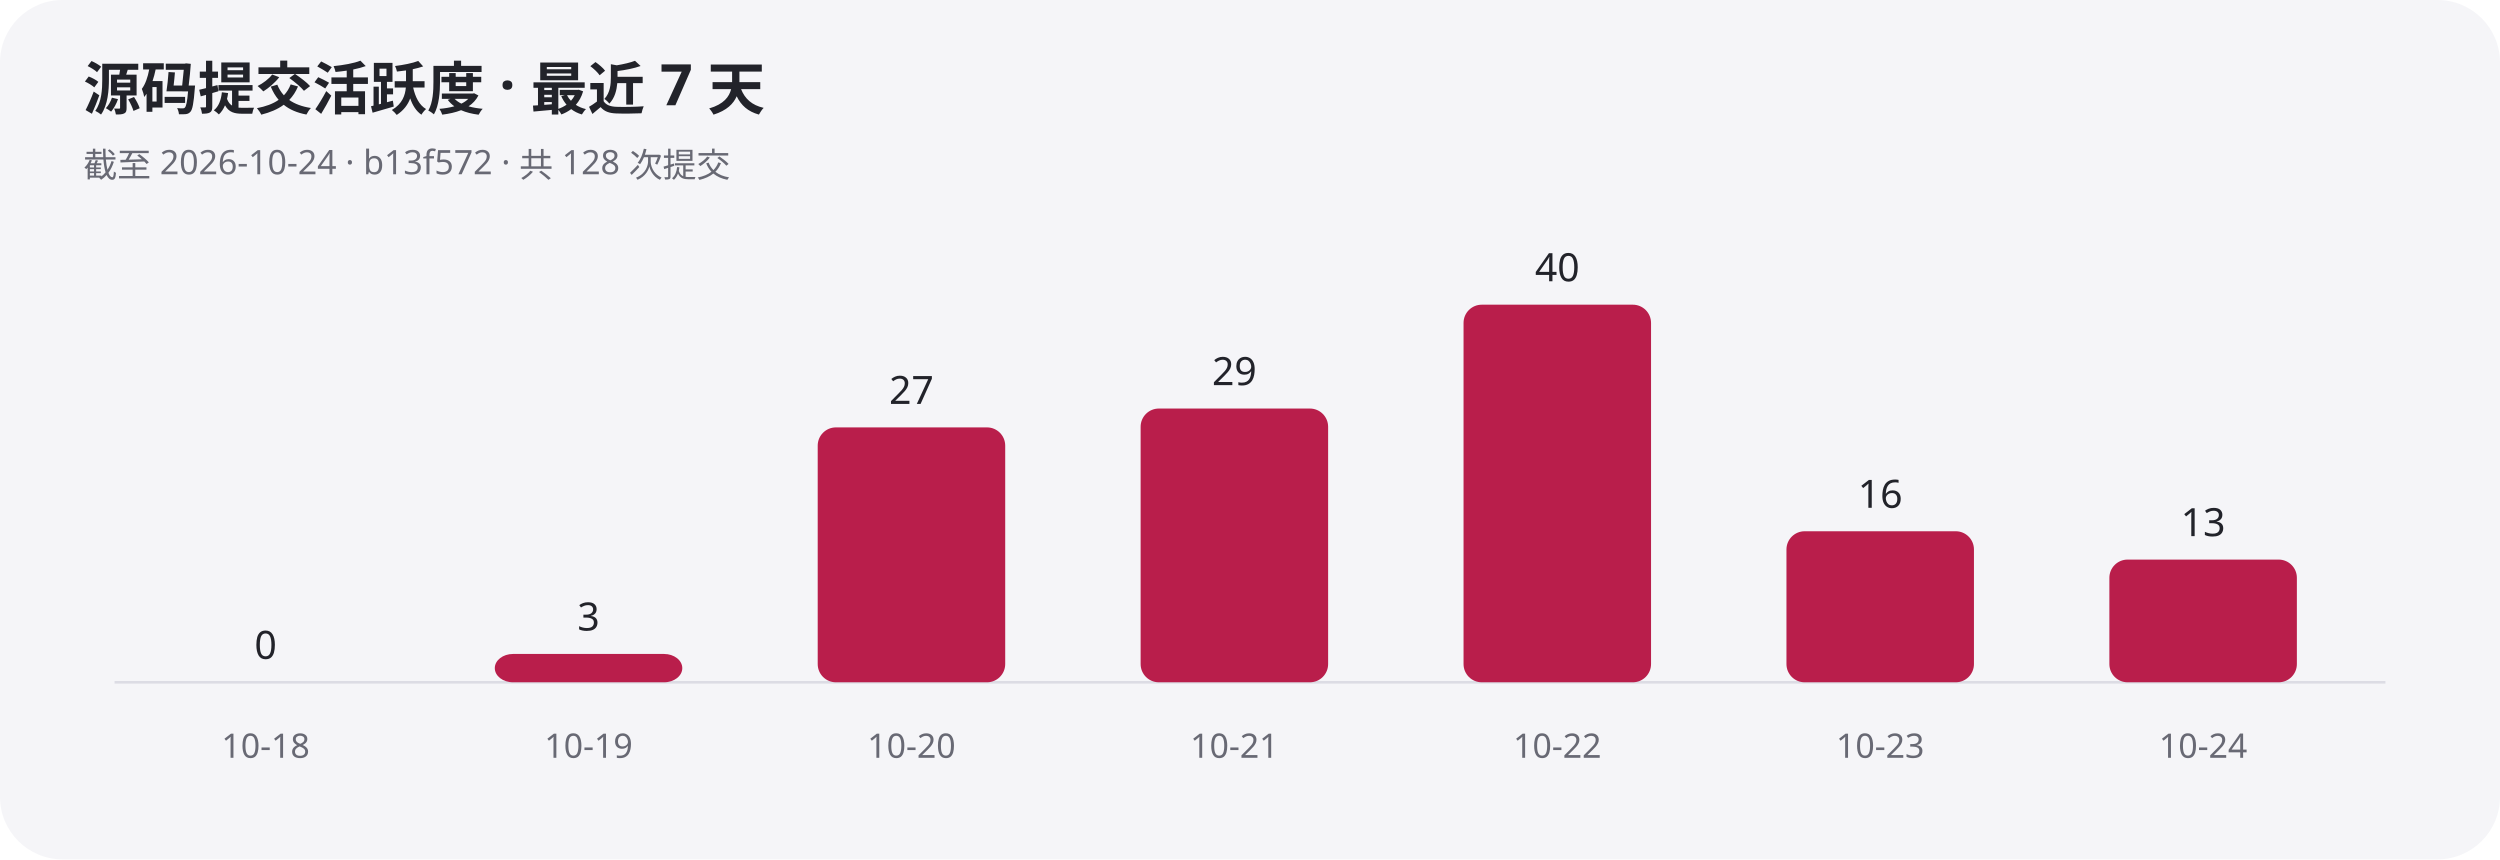
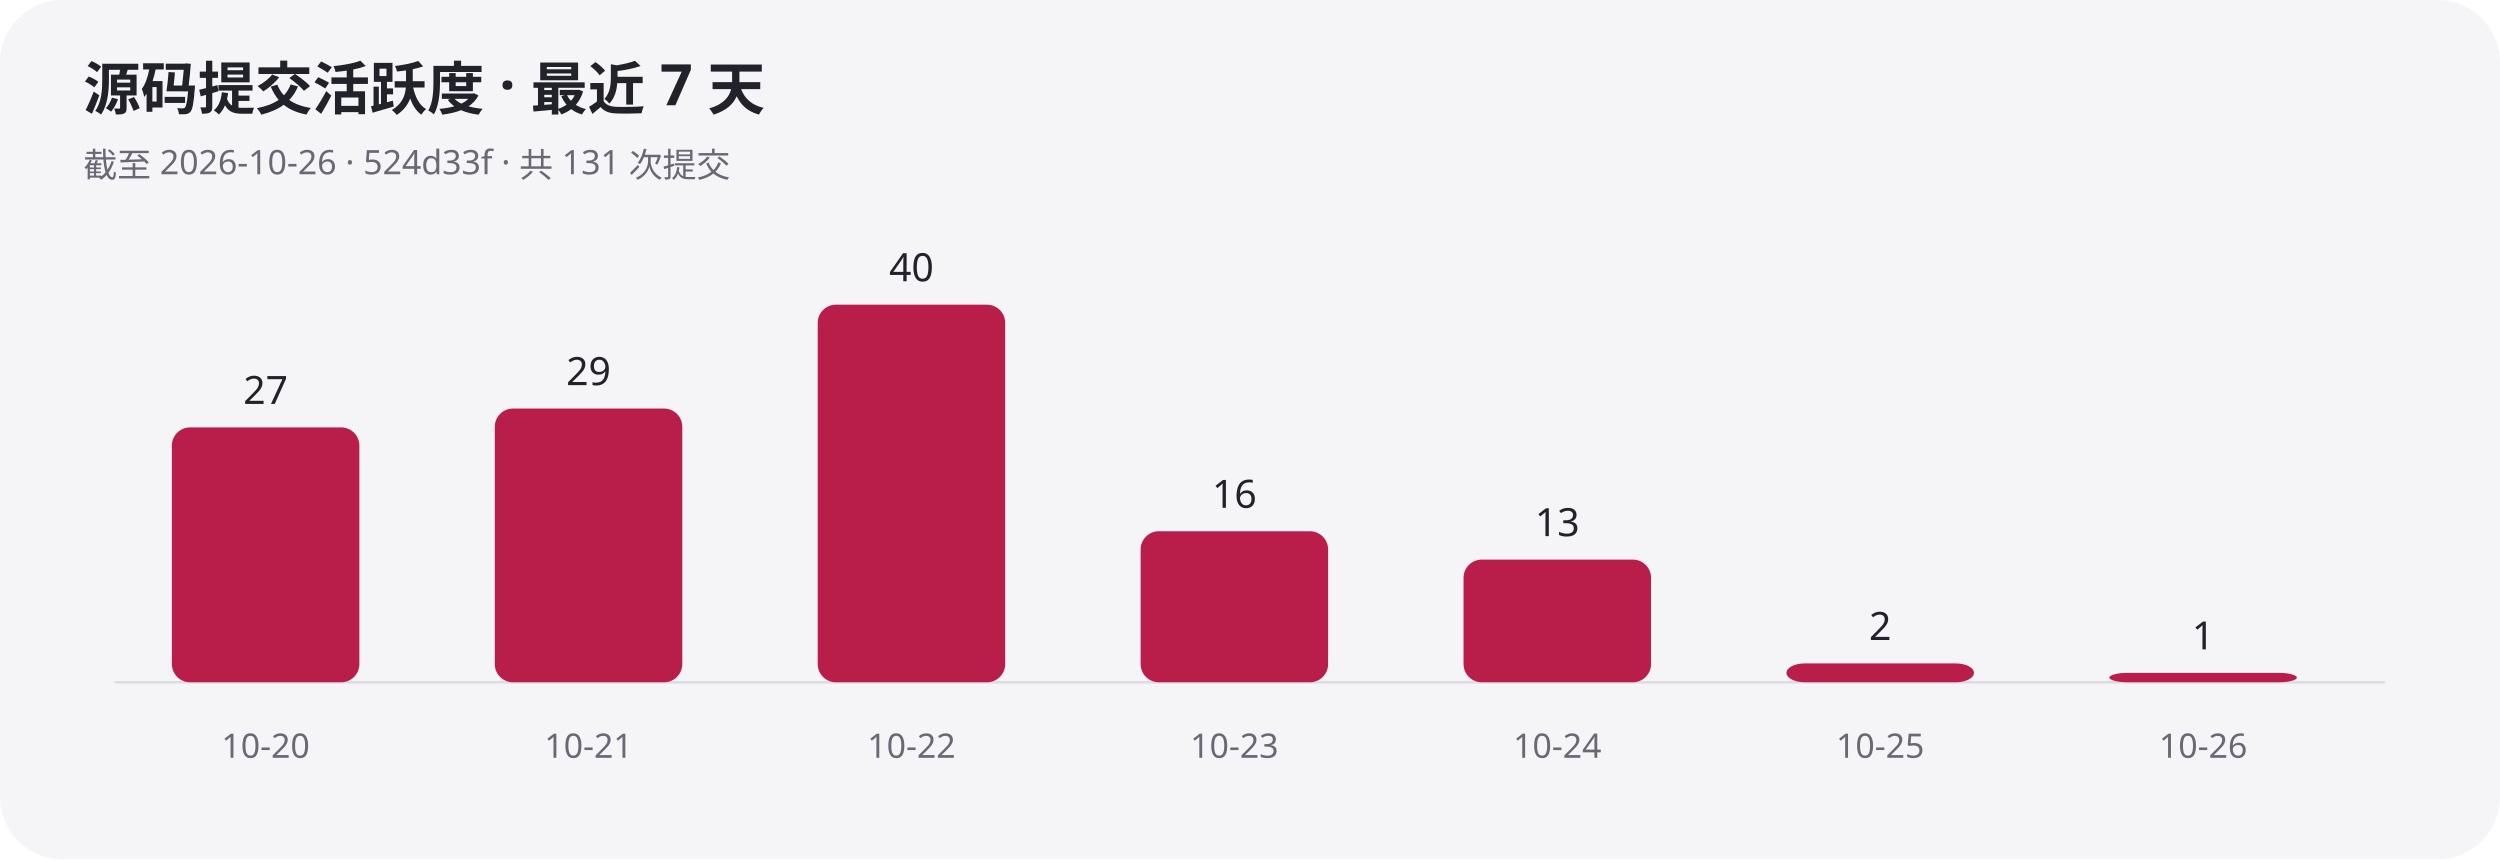
<svg xmlns="http://www.w3.org/2000/svg" width="960" height="330" viewBox="0 0 960 330" role="img" aria-labelledby="title desc">
  <rect width="960" height="330" rx="24" fill="#F5F5F8" />
  <g font-family="system-ui, sans-serif" fill="#22232A">
    <text x="32" y="42" font-size="22" font-weight="650">源码提交活跃度 · 最近 7 天</text>
-     <text x="32" y="68" font-size="13" fill="#686974">截至 2026-10-24 · b13f572 · 共 128 次提交</text>
+     <text x="32" y="68" font-size="13" fill="#686974">截至 2026-10-26 · 524d33f · 共 131 次提交</text>
    <line x1="44" y1="262" x2="916" y2="262" stroke="#DCDCE4" />
-     <rect x="66" y="262.0" width="72" height="0.0" rx="7" fill="#B91E4B" />
-     <text x="102" y="253.0" font-size="15" text-anchor="middle">0</text>
-     <text x="102" y="291" font-size="13" text-anchor="middle" fill="#686974">10-18</text>
-     <rect x="190" y="251.12" width="72" height="10.88" rx="7" fill="#B91E4B" />
-     <text x="226" y="242.12" font-size="15" text-anchor="middle">3</text>
-     <text x="226" y="291" font-size="13" text-anchor="middle" fill="#686974">10-19</text>
-     <rect x="314" y="164.12" width="72" height="97.88" rx="7" fill="#B91E4B" />
-     <text x="350" y="155.12" font-size="15" text-anchor="middle">27</text>
-     <text x="350" y="291" font-size="13" text-anchor="middle" fill="#686974">10-20</text>
-     <rect x="438" y="156.88" width="72" height="105.12" rx="7" fill="#B91E4B" />
-     <text x="474" y="147.88" font-size="15" text-anchor="middle">29</text>
-     <text x="474" y="291" font-size="13" text-anchor="middle" fill="#686974">10-21</text>
-     <rect x="562" y="117.0" width="72" height="145.0" rx="7" fill="#B91E4B" />
-     <text x="598" y="108.0" font-size="15" text-anchor="middle">40</text>
-     <text x="598" y="291" font-size="13" text-anchor="middle" fill="#686974">10-22</text>
-     <rect x="686" y="204.0" width="72" height="58.0" rx="7" fill="#B91E4B" />
-     <text x="722" y="195.0" font-size="15" text-anchor="middle">16</text>
-     <text x="722" y="291" font-size="13" text-anchor="middle" fill="#686974">10-23</text>
-     <rect x="810" y="214.88" width="72" height="47.12" rx="7" fill="#B91E4B" />
-     <text x="846" y="205.88" font-size="15" text-anchor="middle">13</text>
-     <text x="846" y="291" font-size="13" text-anchor="middle" fill="#686974">10-24</text>
+     <rect x="66" y="164.12" width="72" height="97.88" rx="7" fill="#B91E4B" />
+     <text x="102" y="155.12" font-size="15" text-anchor="middle">27</text>
+     <text x="102" y="291" font-size="13" text-anchor="middle" fill="#686974">10-20</text>
+     <rect x="190" y="156.88" width="72" height="105.12" rx="7" fill="#B91E4B" />
+     <text x="226" y="147.88" font-size="15" text-anchor="middle">29</text>
+     <text x="226" y="291" font-size="13" text-anchor="middle" fill="#686974">10-21</text>
+     <rect x="314" y="117.0" width="72" height="145.0" rx="7" fill="#B91E4B" />
+     <text x="350" y="108.0" font-size="15" text-anchor="middle">40</text>
+     <text x="350" y="291" font-size="13" text-anchor="middle" fill="#686974">10-22</text>
+     <rect x="438" y="204.0" width="72" height="58.0" rx="7" fill="#B91E4B" />
+     <text x="474" y="195.0" font-size="15" text-anchor="middle">16</text>
+     <text x="474" y="291" font-size="13" text-anchor="middle" fill="#686974">10-23</text>
+     <rect x="562" y="214.88" width="72" height="47.12" rx="7" fill="#B91E4B" />
+     <text x="598" y="205.88" font-size="15" text-anchor="middle">13</text>
+     <text x="598" y="291" font-size="13" text-anchor="middle" fill="#686974">10-24</text>
+     <rect x="686" y="254.75" width="72" height="7.25" rx="7" fill="#B91E4B" />
+     <text x="722" y="245.75" font-size="15" text-anchor="middle">2</text>
+     <text x="722" y="291" font-size="13" text-anchor="middle" fill="#686974">10-25</text>
+     <rect x="810" y="258.38" width="72" height="3.62" rx="7" fill="#B91E4B" />
+     <text x="846" y="249.38" font-size="15" text-anchor="middle">1</text>
+     <text x="846" y="291" font-size="13" text-anchor="middle" fill="#686974">10-26</text>
  </g>
</svg>
